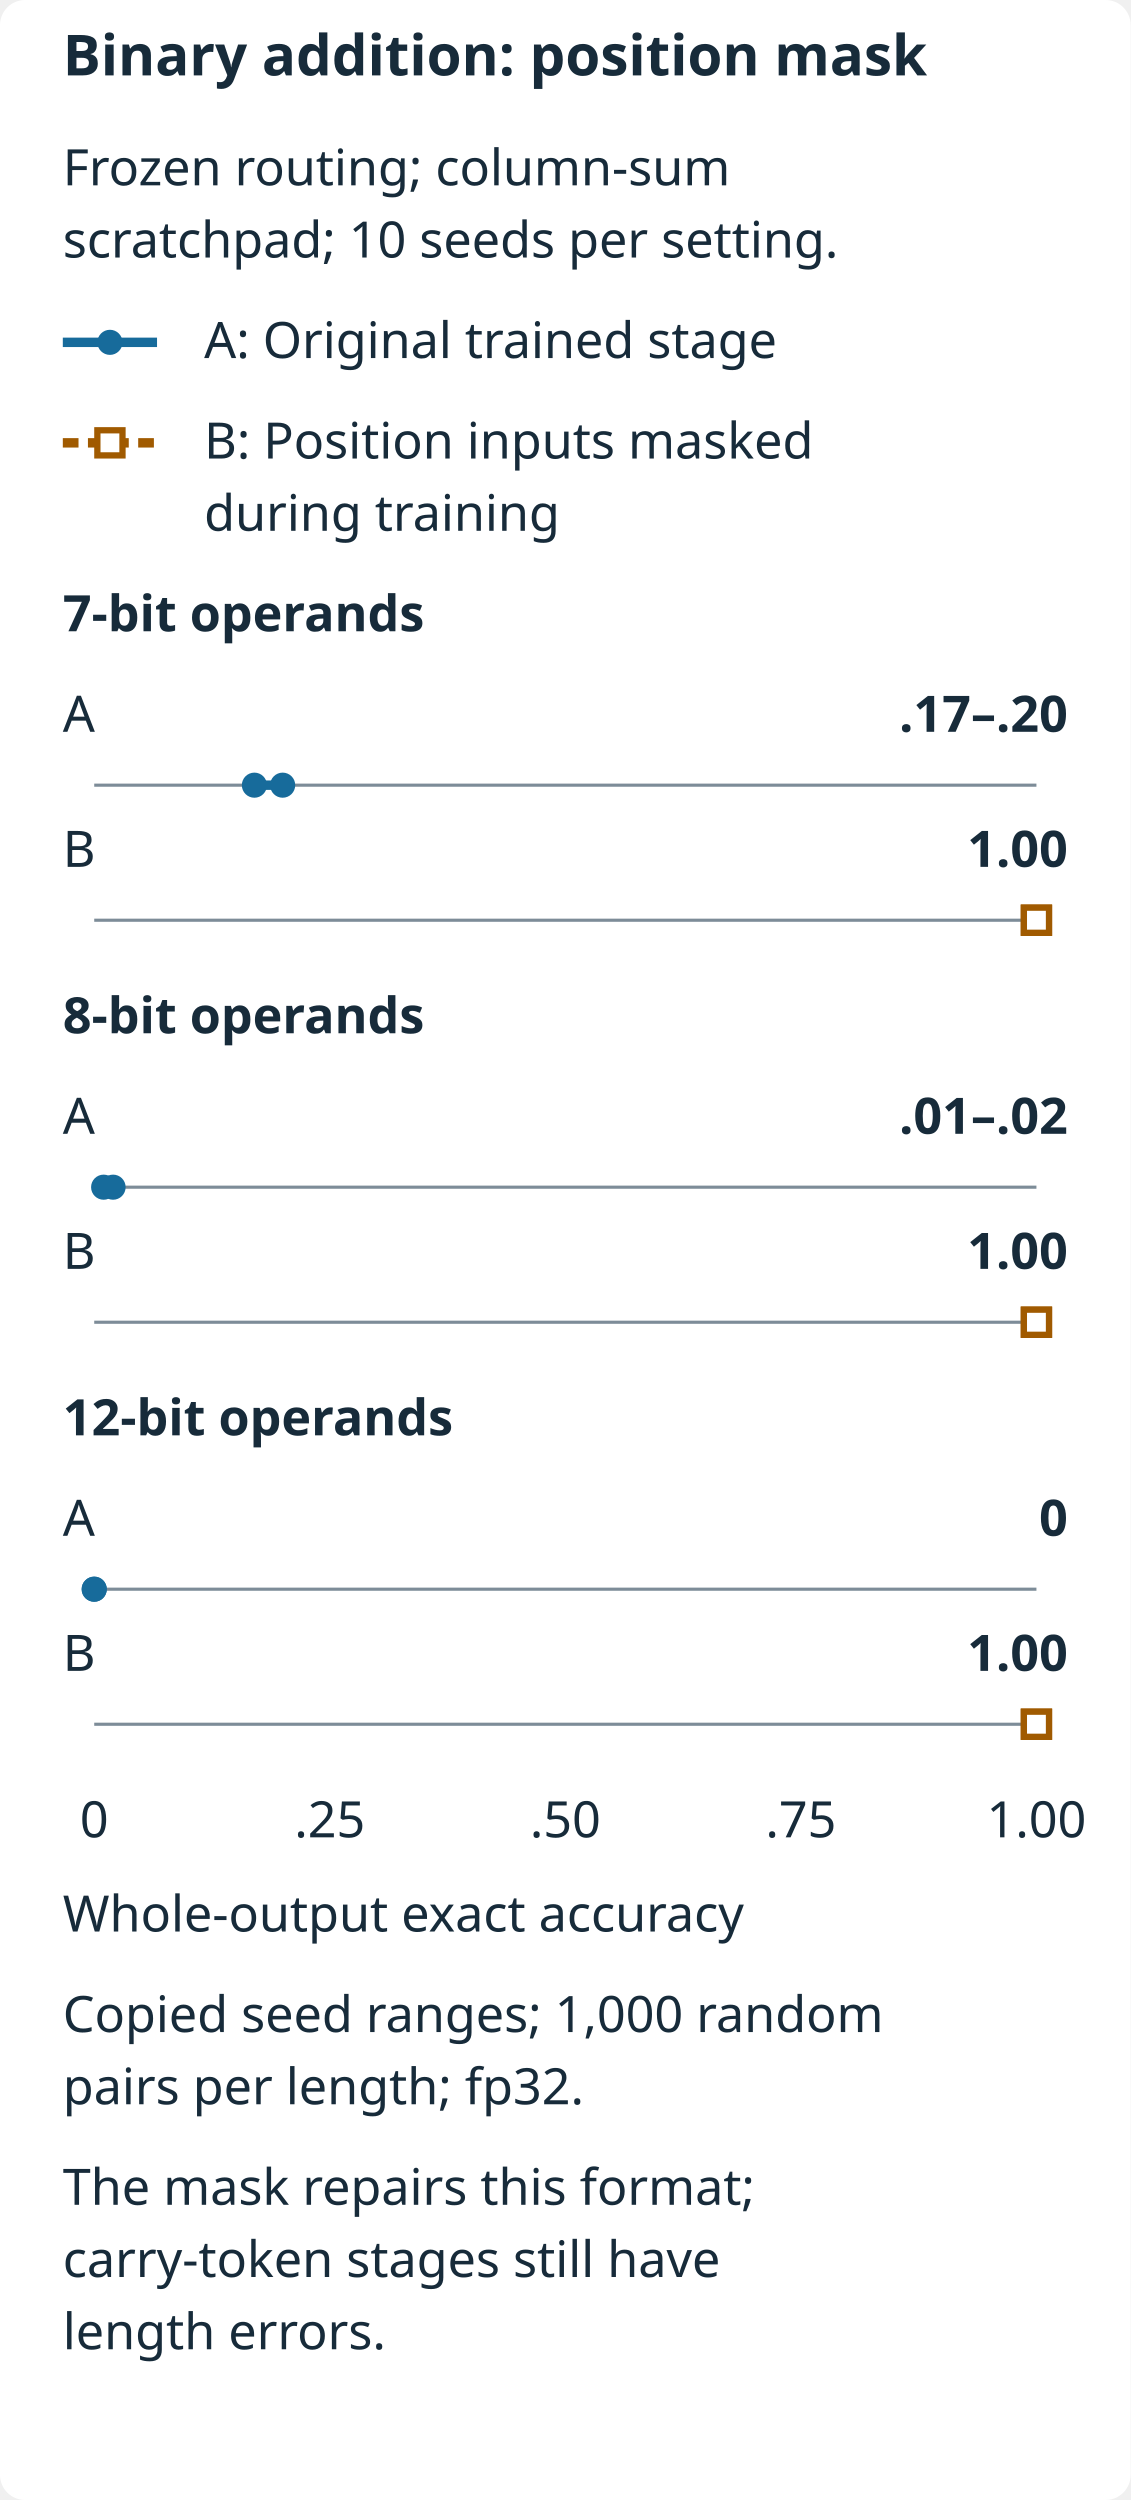
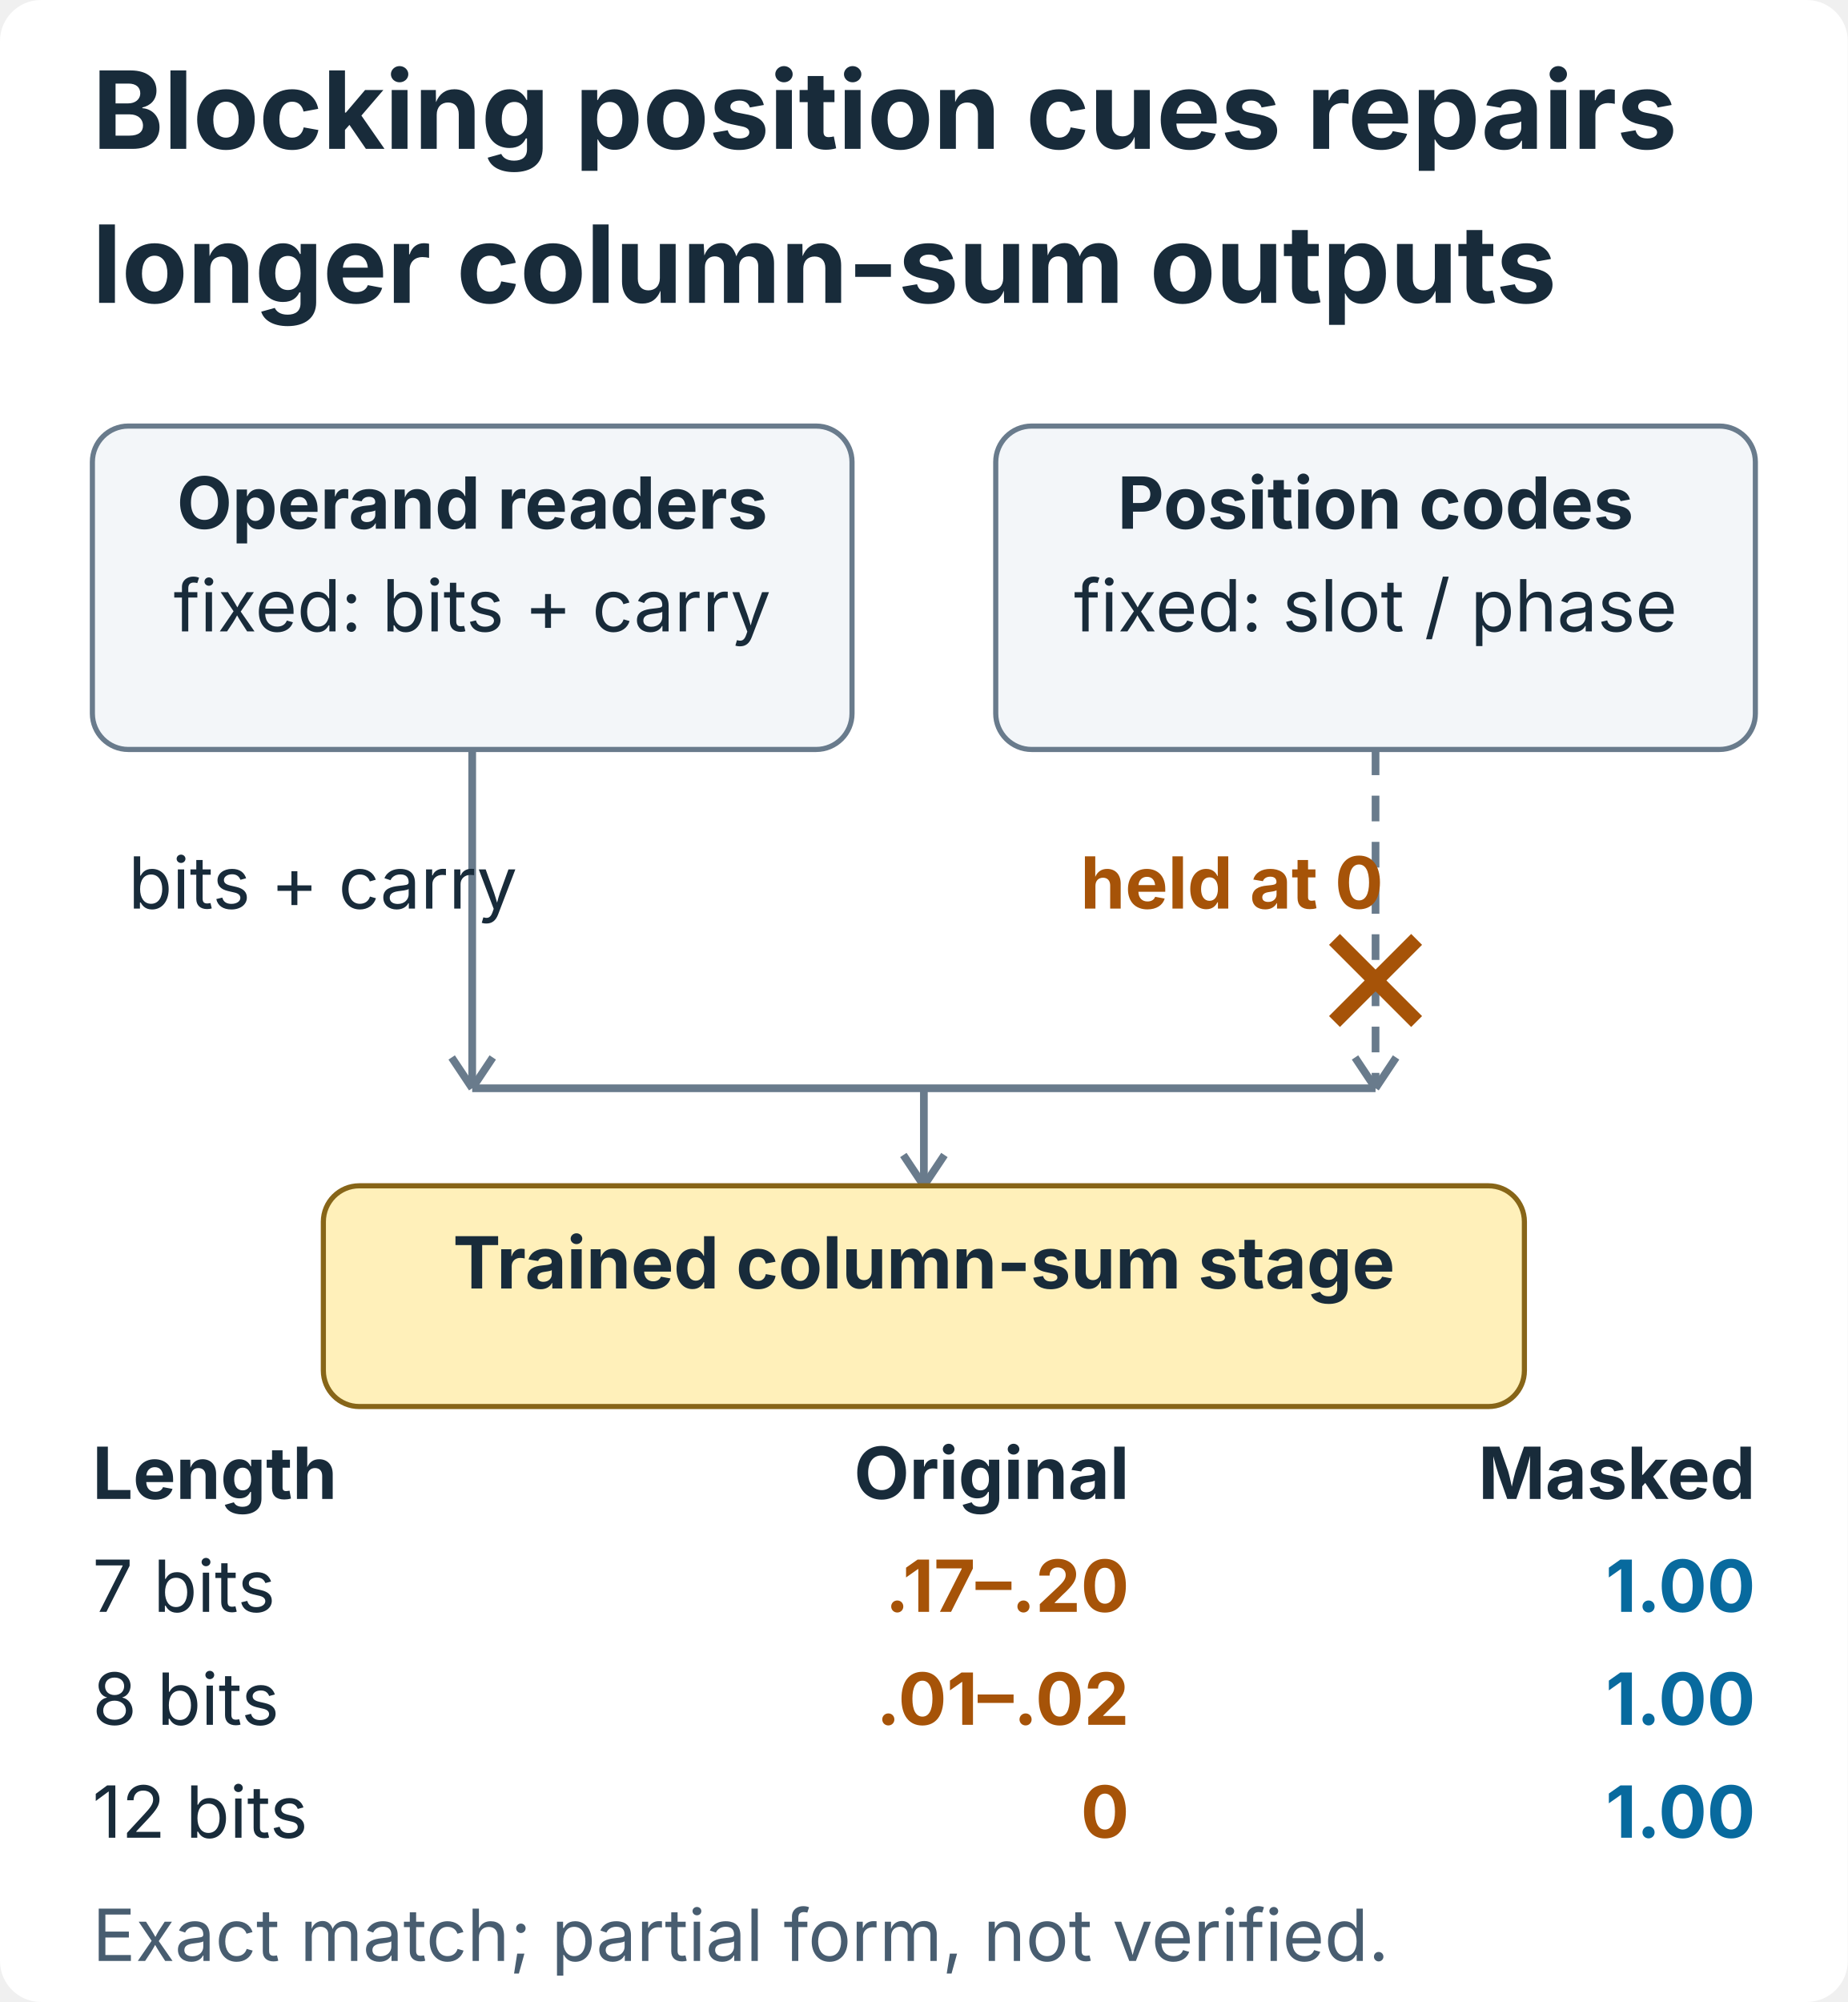
- <svg xmlns="http://www.w3.org/2000/svg" width="540" height="1194.0" viewBox="0 0 360 796" role="img" aria-labelledby="title desc">
-   <style>text{font-family:system-ui,sans-serif}.fg{fill:#172b3a}.bg{fill:#ffffff}.panel{fill:#f0f4f8;stroke:#63758b;stroke-width:1.5}.trained{fill:#fff0ba;stroke:#63758b;stroke-width:1.5}.ink{fill:#172b3a}.grid{stroke:#7d8c98}.track{fill:#e1e6eb}.blue{fill:#176b9b}.amber{fill:#a05a00}.grey{fill:#697681}.light{fill:#e1e6eb;stroke:#63758b}.blue-line{stroke:#176b9b}.amber-line{stroke:#a05a00}.grey-line{stroke:#697681}
- @media(prefers-color-scheme:dark){.fg{fill:#f0f6fc}.bg{fill:#161b22}.panel{fill:#263746;stroke:#9bacc0}.trained{stroke:#e3b341}.grid{stroke:#8b949e}.track{fill:#303c49}.blue{fill:#58a6ff}.amber{fill:#e3b341}.grey{fill:#a0adba}.light{fill:#303c49;stroke:#9bacc0}.blue-line{stroke:#58a6ff}.amber-line{stroke:#e3b341}.grey-line{stroke:#a0adba}}</style>
-   <rect width="360" height="796" rx="8" class="bg" />
-   <text x="20" y="24" font-size="18" class="fg" font-weight="600" text-anchor="start">Binary addition: position mask</text>
-   <text x="20" y="59" font-size="16" class="fg" font-weight="400" text-anchor="start">Frozen routing; column-sum</text>
-   <text x="20" y="82" font-size="16" class="fg" font-weight="400" text-anchor="start">scratchpad; 10 seeds per setting.</text>
-   <path d="M20,109 L50,109" class="blue-line" fill="none" stroke-width="3" />
-   <circle cx="35" cy="109" r="4" class="blue" />
-   <text x="65" y="114" font-size="16" class="fg" font-weight="400" text-anchor="start">A: Original trained stage</text>
-   <path d="M20,141 L50,141" class="amber-line" fill="none" stroke-width="3" stroke-dasharray="5 3" />
-   <rect x="31" y="137" width="8" height="8" class="bg amber-line" stroke-width="2" />
-   <text x="65" y="146" font-size="16" class="fg" font-weight="400" text-anchor="start">B: Position inputs masked</text>
-   <text x="65" y="169" font-size="16" class="fg" font-weight="400" text-anchor="start">during training</text>
-   <text x="20" y="201" font-size="16" class="fg" font-weight="600" text-anchor="start">7-bit operands</text>
-   <text x="20" y="233" font-size="16" class="fg" font-weight="400" text-anchor="start">A</text>
-   <text x="340" y="233" font-size="16" class="fg" font-weight="600" text-anchor="end">.17–.20</text>
-   <path d="M30,250 L330,250" class="grid" fill="none" stroke-width="1" />
-   <path d="M81.0,250 L90.0,250" class="blue-line" fill="none" stroke-width="3" />
-   <circle cx="81.0" cy="250" r="4" class="blue" />
-   <circle cx="90.0" cy="250" r="4" class="blue" />
-   <text x="20" y="276" font-size="16" class="fg" font-weight="400" text-anchor="start">B</text>
-   <text x="340" y="276" font-size="16" class="fg" font-weight="600" text-anchor="end">1.00</text>
-   <path d="M30,293 L330,293" class="grid" fill="none" stroke-width="1" />
-   <path d="M330.0,293 L330.0,293" class="amber-line" fill="none" stroke-width="3" stroke-dasharray="5 3" />
-   <rect x="326.0" y="289" width="8" height="8" class="bg amber-line" stroke-width="2" />
-   <rect x="326.0" y="289" width="8" height="8" class="bg amber-line" stroke-width="2" />
-   <text x="20" y="329" font-size="16" class="fg" font-weight="600" text-anchor="start">8-bit operands</text>
-   <text x="20" y="361" font-size="16" class="fg" font-weight="400" text-anchor="start">A</text>
-   <text x="340" y="361" font-size="16" class="fg" font-weight="600" text-anchor="end">.01–.02</text>
-   <path d="M30,378 L330,378" class="grid" fill="none" stroke-width="1" />
-   <path d="M33.0,378 L36.0,378" class="blue-line" fill="none" stroke-width="3" />
-   <circle cx="33.0" cy="378" r="4" class="blue" />
-   <circle cx="36.0" cy="378" r="4" class="blue" />
-   <text x="20" y="404" font-size="16" class="fg" font-weight="400" text-anchor="start">B</text>
-   <text x="340" y="404" font-size="16" class="fg" font-weight="600" text-anchor="end">1.00</text>
-   <path d="M30,421 L330,421" class="grid" fill="none" stroke-width="1" />
-   <path d="M330.0,421 L330.0,421" class="amber-line" fill="none" stroke-width="3" stroke-dasharray="5 3" />
-   <rect x="326.0" y="417" width="8" height="8" class="bg amber-line" stroke-width="2" />
-   <rect x="326.0" y="417" width="8" height="8" class="bg amber-line" stroke-width="2" />
-   <text x="20" y="457" font-size="16" class="fg" font-weight="600" text-anchor="start">12-bit operands</text>
-   <text x="20" y="489" font-size="16" class="fg" font-weight="400" text-anchor="start">A</text>
-   <text x="340" y="489" font-size="16" class="fg" font-weight="600" text-anchor="end">0</text>
-   <path d="M30,506 L330,506" class="grid" fill="none" stroke-width="1" />
-   <path d="M30.0,506 L30.0,506" class="blue-line" fill="none" stroke-width="3" />
-   <circle cx="30.0" cy="506" r="4" class="blue" />
-   <circle cx="30.0" cy="506" r="4" class="blue" />
-   <text x="20" y="532" font-size="16" class="fg" font-weight="400" text-anchor="start">B</text>
-   <text x="340" y="532" font-size="16" class="fg" font-weight="600" text-anchor="end">1.00</text>
-   <path d="M30,549 L330,549" class="grid" fill="none" stroke-width="1" />
-   <path d="M330.0,549 L330.0,549" class="amber-line" fill="none" stroke-width="3" stroke-dasharray="5 3" />
-   <rect x="326.0" y="545" width="8" height="8" class="bg amber-line" stroke-width="2" />
-   <rect x="326.0" y="545" width="8" height="8" class="bg amber-line" stroke-width="2" />
-   <text x="30.0" y="585" font-size="16" class="fg" font-weight="400" text-anchor="middle">0</text>
-   <text x="105.0" y="585" font-size="16" class="fg" font-weight="400" text-anchor="middle">.25</text>
-   <text x="180.0" y="585" font-size="16" class="fg" font-weight="400" text-anchor="middle">.50</text>
-   <text x="255.0" y="585" font-size="16" class="fg" font-weight="400" text-anchor="middle">.75</text>
-   <text x="330.0" y="585" font-size="16" class="fg" font-weight="400" text-anchor="middle">1.00</text>
-   <text x="20" y="615" font-size="16" class="fg" font-weight="400" text-anchor="start">Whole-output exact accuracy</text>
-   <text x="20" y="647" font-size="16" class="fg" font-weight="400" text-anchor="start">Copied seed ranges; 1,000 random</text>
-   <text x="20" y="670" font-size="16" class="fg" font-weight="400" text-anchor="start">pairs per length; fp32.</text>
-   <text x="20" y="702" font-size="16" class="fg" font-weight="400" text-anchor="start">The mask repairs this format;</text>
-   <text x="20" y="725" font-size="16" class="fg" font-weight="400" text-anchor="start">carry-token stages still have</text>
-   <text x="20" y="748" font-size="16" class="fg" font-weight="400" text-anchor="start">length errors.</text>
+ <svg xmlns="http://www.w3.org/2000/svg" width="640" height="693.333" viewBox="0 0 360 390" role="img" aria-labelledby="title desc">
+   <style>text{font-family:system-ui,-apple-system,BlinkMacSystemFont,"Segoe UI",sans-serif;fill:#182b3a}.bg{fill:#fff}.panel{fill:#f3f6f9;stroke:#697b8c}.rule{stroke:#697b8c;fill:none}.blue{fill:#086a9e}.orange{fill:#a65308}.muted{fill:#485d70}.track{fill:#dde5ec}.blue-line{stroke:#086a9e;fill:none}.orange-line{stroke:#a65308;fill:none}.quiet-line{stroke:#697b8c;fill:none}.trained{fill:#fff0ba;stroke:#876518}.dark-ink{fill:#182b3a}.blue-tint{fill:#e9f4fc;stroke:#086a9e}.open{fill:#fff;stroke:#697b8c;stroke-width:1.5}.white{fill:#fff}
+ @media(prefers-color-scheme:dark){text{fill:#edf3fa}.bg{fill:#101820}.panel{fill:#1c2a37;stroke:#6f8295}.rule{stroke:#a6b5c5}.blue{fill:#66c5ff}.orange{fill:#ffbe79}.muted{fill:#bfccda}.track{fill:#344555}.blue-line{stroke:#66c5ff}.orange-line{stroke:#ffbe79}.quiet-line{stroke:#a6b5c5}.blue-tint{fill:#172f41;stroke:#66c5ff}.open{fill:#101820;stroke:#a6b5c5}.dark-ink{fill:#182b3a}.white{fill:#101820}.trained{stroke:#e5b74e}}</style>
+   <rect width="360" height="390" rx="8" class="bg" />
+   <text x="18" y="29" font-size="21" font-weight="650" class="" text-anchor="start">Blocking position cues repairs</text>
+   <text x="18" y="59" font-size="21" font-weight="650" class="" text-anchor="start">longer column-sum outputs</text>
+   <rect x="18" y="83" width="148" height="63" rx="7" class="panel" />
+   <text x="92.0" y="103" font-size="14" font-weight="650" class="" text-anchor="middle">Operand readers</text>
+   <text x="92.0" y="123" font-size="14" font-weight="400" class="" text-anchor="middle">fixed: bits + carry</text>
+   <rect x="194" y="83" width="148" height="63" rx="7" class="panel" />
+   <text x="268.0" y="103" font-size="14" font-weight="650" class="" text-anchor="middle">Position codes</text>
+   <text x="268.0" y="123" font-size="14" font-weight="400" class="" text-anchor="middle">fixed: slot / phase</text>
+   <path d="M92,146 L92,212" class="rule" stroke-width="1.5" />
+   <path d="M88,206 L92,212" class="rule" stroke-width="1.5" />
+   <path d="M96,206 L92,212" class="rule" stroke-width="1.5" />
+   <text x="25" y="177" font-size="14" font-weight="400" class="" text-anchor="start">bits + carry</text>
+   <path d="M268,146 L268,212" class="rule" stroke-width="1.5" stroke-dasharray="5 4" />
+   <path d="M264,206 L268,212" class="rule" stroke-width="1.5" />
+   <path d="M272,206 L268,212" class="rule" stroke-width="1.5" />
+   <text x="240" y="177" font-size="14" font-weight="650" class="orange" text-anchor="middle">held at 0</text>
+   <path d="M260,183 L276,199" class="orange-line" stroke-width="3" />
+   <path d="M276,183 L260,199" class="orange-line" stroke-width="3" />
+   <path d="M92,212 L268,212" class="rule" stroke-width="1.5" />
+   <path d="M180,212 L180,231" class="rule" stroke-width="1.5" />
+   <path d="M176,225 L180,231" class="rule" stroke-width="1.5" />
+   <path d="M184,225 L180,231" class="rule" stroke-width="1.5" />
+   <rect x="63" y="231" width="234" height="43" rx="7" class="trained" />
+   <text x="180.0" y="251" font-size="14" font-weight="650" class="dark-ink" text-anchor="middle">Trained column-sum stage</text>
+   <text x="18" y="292" font-size="14" font-weight="650" class="" text-anchor="start">Length</text>
+   <text x="220" y="292" font-size="14" font-weight="650" class="" text-anchor="end">Original</text>
+   <text x="342" y="292" font-size="14" font-weight="650" class="" text-anchor="end">Masked</text>
+   <text x="18" y="314" font-size="14" font-weight="400" class="" text-anchor="start">7 bits</text>
+   <text x="220" y="314" font-size="14" font-weight="650" class="orange" text-anchor="end">.17–.20</text>
+   <text x="342" y="314" font-size="14" font-weight="650" class="blue" text-anchor="end">1.00</text>
+   <text x="18" y="336" font-size="14" font-weight="400" class="" text-anchor="start">8 bits</text>
+   <text x="220" y="336" font-size="14" font-weight="650" class="orange" text-anchor="end">.01–.02</text>
+   <text x="342" y="336" font-size="14" font-weight="650" class="blue" text-anchor="end">1.00</text>
+   <text x="18" y="358" font-size="14" font-weight="400" class="" text-anchor="start">12 bits</text>
+   <text x="220" y="358" font-size="14" font-weight="650" class="orange" text-anchor="end">0</text>
+   <text x="342" y="358" font-size="14" font-weight="650" class="blue" text-anchor="end">1.00</text>
+   <text x="18" y="382" font-size="14" font-weight="400" class="muted" text-anchor="start">Exact match; partial form, not verified.</text>
</svg>
